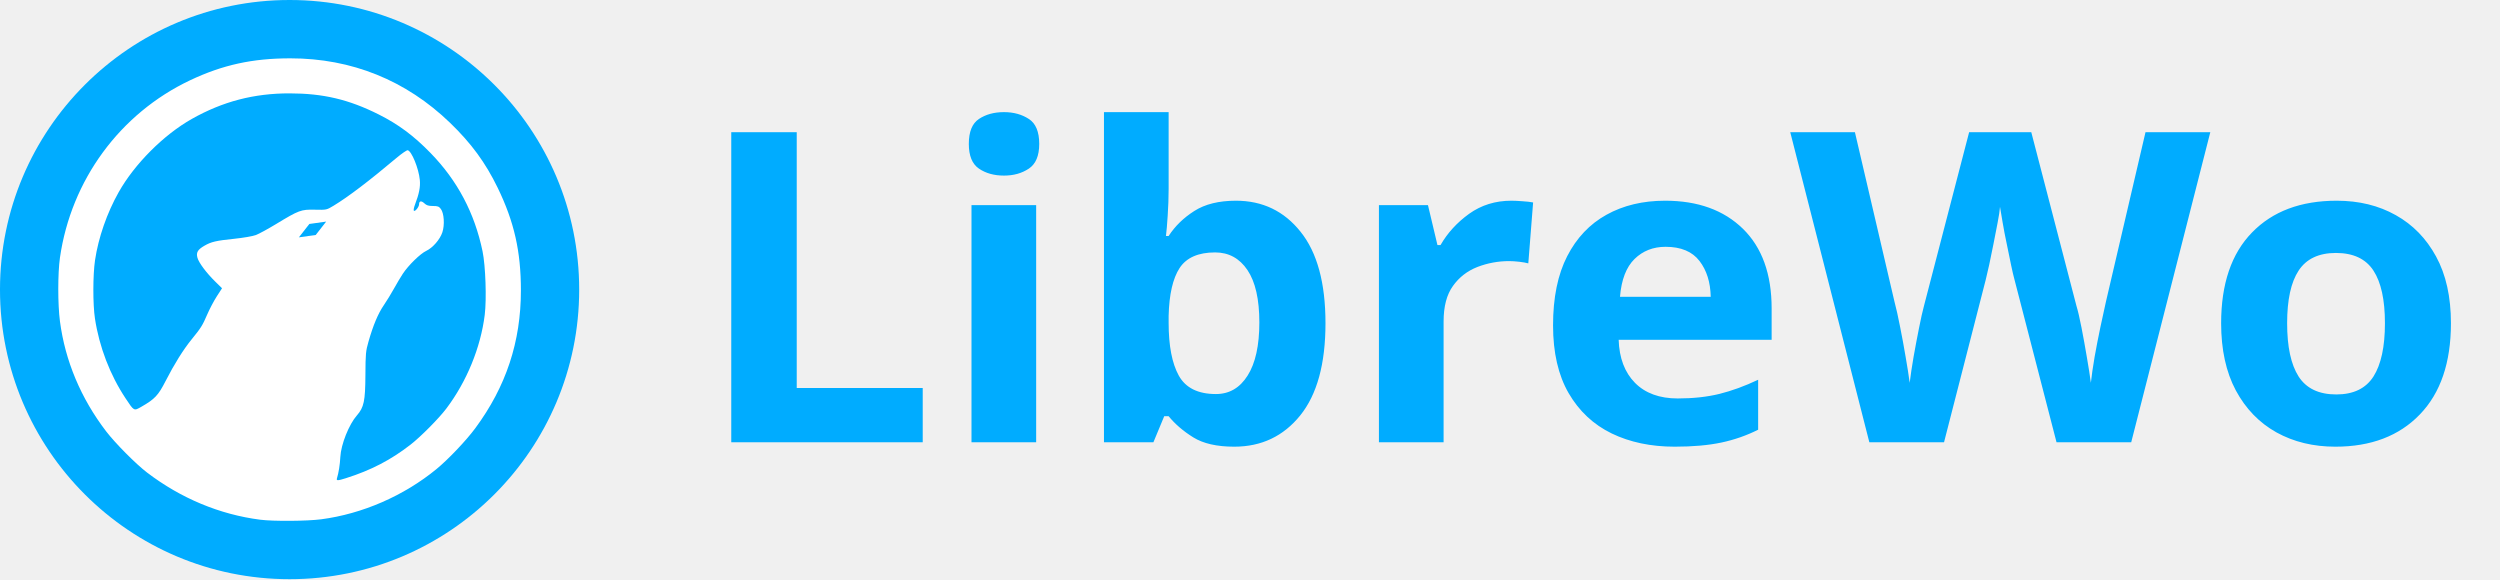
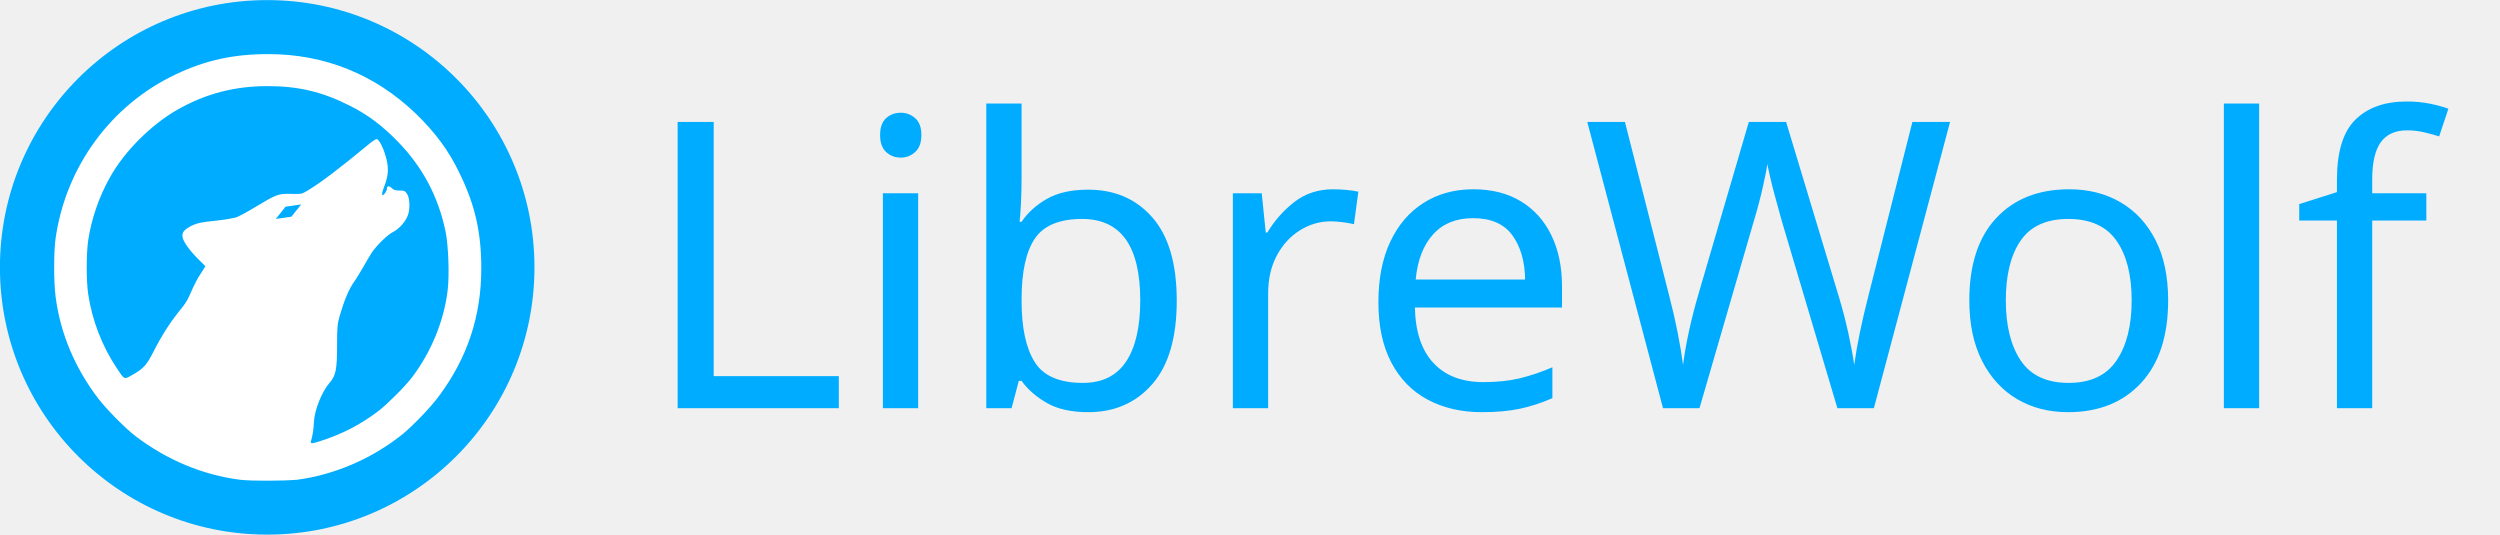
- <svg xmlns="http://www.w3.org/2000/svg" width="292.365mm" height="67.733mm" viewBox="0 0 292.365 67.733" version="1.1" id="svg8">
-   <defs id="defs2" />
+ <svg xmlns="http://www.w3.org/2000/svg" version="1.1" id="svg8" x="0px" y="0px" viewBox="0 0 898 192" style="enable-background:new 0 0 898 192;" xml:space="preserve">
+   <style type="text/css">
+ 	.st0{fill:#00ACFF;}
+ 	.st1{fill:#FFFFFF;}
+ 	.st2{font-family:'Arial-BoldMT';}
+ 	.st3{font-size:144px;}
+ </style>
  <g id="layer1" transform="translate(-141.2163,-244.8167)">
    <g id="g898" transform="translate(-5.605984,116.3505)">
-       <ellipse ry="33.867" rx="33.867" cy="162.333" cx="180.689" id="path875" style="fill:#00acff;fill-opacity:1;stroke:none;stroke-width:0.535;stroke-miterlimit:4;stroke-dasharray:none" />
-       <path id="path847" d="m 177.259,189.245 c -4.744,-0.609 -9.282,-2.5 -13.242,-5.519 -1.292,-0.985 -3.715,-3.424 -4.773,-4.804 -2.962,-3.865 -4.804,-8.251 -5.412,-12.887 -0.26,-1.985 -0.259,-5.633 0.003,-7.447 1.308,-9.068 7.015,-16.845 15.209,-20.729 3.812,-1.806 7.3,-2.571 11.731,-2.571 7.166,0 13.527,2.567 18.681,7.541 2.483,2.396 4.148,4.668 5.574,7.607 1.929,3.975 2.71,7.433 2.71,11.995 0,6.006 -1.734,11.244 -5.337,16.117 -1.071,1.448 -3.162,3.647 -4.549,4.785 -3.807,3.12 -8.659,5.232 -13.473,5.863 -1.664,0.218 -5.593,0.245 -7.121,0.049 z m 10.041,-4.865 c 2.898,-0.914 5.26,-2.141 7.541,-3.92 1.212,-0.946 3.308,-3.061 4.187,-4.227 2.383,-3.162 4.005,-7.122 4.482,-10.946 0.23,-1.842 0.096,-5.738 -0.255,-7.43 -0.929,-4.48 -2.932,-8.265 -6.086,-11.503 -1.967,-2.019 -3.757,-3.35 -6.06,-4.505 -3.495,-1.752 -6.49,-2.46 -10.423,-2.464 -4.164,-0.004 -7.815,0.95 -11.429,2.988 -3.29,1.855 -6.691,5.26 -8.553,8.563 -1.372,2.433 -2.376,5.32 -2.768,7.959 -0.257,1.73 -0.262,5.165 -0.01,6.821 0.504,3.315 1.761,6.591 3.584,9.339 0.995,1.501 0.964,1.484 1.842,0.982 1.571,-0.899 1.98,-1.333 2.836,-3.01 1.001,-1.96 2.07,-3.674 3.037,-4.863 1.116,-1.373 1.269,-1.618 1.829,-2.915 0.282,-0.652 0.787,-1.611 1.123,-2.129 l 0.611,-0.943 -0.79,-0.777 c -1.05,-1.032 -1.923,-2.202 -2.087,-2.796 -0.168,-0.608 0.03,-0.947 0.819,-1.402 0.797,-0.461 1.368,-0.593 3.499,-0.812 1.038,-0.107 2.164,-0.302 2.519,-0.437 0.353,-0.134 1.408,-0.708 2.344,-1.276 2.703,-1.639 2.932,-1.723 4.552,-1.688 1.369,0.03 1.371,0.029 2.183,-0.461 1.701,-1.028 4.143,-2.883 7.357,-5.587 0.616,-0.519 1.21,-0.926 1.319,-0.905 0.455,0.088 1.29,2.136 1.416,3.476 0.077,0.812 -0.08,1.615 -0.562,2.873 -0.131,0.343 -0.192,0.67 -0.135,0.728 0.138,0.137 0.611,-0.454 0.611,-0.763 0,-0.394 0.261,-0.439 0.616,-0.106 0.258,0.242 0.481,0.312 1,0.312 0.567,0 0.707,0.053 0.929,0.348 0.376,0.501 0.464,1.867 0.176,2.732 -0.28,0.842 -1.125,1.813 -1.892,2.173 -0.686,0.323 -2.076,1.679 -2.726,2.662 -0.249,0.376 -0.716,1.16 -1.037,1.742 -0.321,0.582 -0.861,1.462 -1.198,1.954 -0.664,0.97 -1.233,2.322 -1.782,4.238 -0.323,1.125 -0.35,1.418 -0.363,3.928 -0.016,3.032 -0.173,3.776 -0.993,4.709 -0.932,1.061 -1.862,3.392 -1.94,4.861 -0.049,0.928 -0.192,1.832 -0.395,2.501 -0.089,0.295 0.077,0.291 1.072,-0.022 z" style="fill:#ffffff;stroke-width:0.132" />
-       <path transform="matrix(0.2320312,0.4018899,-0.9939296,0.5738455,350.9349,48.45608)" d="m 18.854,174.592 -1.604,-1.604 1.604,-1.604 1.604,1.604 z" id="path814" style="fill:#00acff;fill-opacity:1;stroke:none;stroke-width:1.5;stroke-miterlimit:4;stroke-dasharray:none" />
+       <ellipse id="path875" class="st0" cx="242.8" cy="224.5" rx="96" ry="96" />
+       <path id="path847" class="st1" d="M233.1,300.8c-13.4-1.7-26.3-7.1-37.5-15.6    c-3.7-2.8-10.5-9.7-13.5-13.6c-8.4-11-13.6-23.4-15.3-36.5c-0.7-5.6-0.7-16,0-21.1c3.7-25.7,19.9-47.8,43.1-58.8    c10.8-5.1,20.7-7.3,33.3-7.3c20.3,0,38.3,7.3,53,21.4c7,6.8,11.8,13.2,15.8,21.6c5.5,11.3,7.7,21.1,7.7,34    c0,17-4.9,31.9-15.1,45.7c-3,4.1-9,10.3-12.9,13.6c-10.8,8.8-24.5,14.8-38.2,16.6C248.6,301.2,237.4,301.3,233.1,300.8    L233.1,300.8z M261.6,287c8.2-2.6,14.9-6.1,21.4-11.1c3.4-2.7,9.4-8.7,11.9-12c6.8-9,11.4-20.2,12.7-31c0.7-5.2,0.3-16.3-0.7-21.1    c-2.6-12.7-8.3-23.4-17.3-32.6c-5.6-5.7-10.6-9.5-17.2-12.8c-9.9-5-18.4-7-29.5-7c-11.8,0-22.2,2.7-32.4,8.5    c-9.3,5.3-19,14.9-24.2,24.3c-3.9,6.9-6.7,15.1-7.8,22.6c-0.7,4.9-0.7,14.6,0,19.3c1.4,9.4,5,18.7,10.2,26.5    c2.8,4.3,2.7,4.2,5.2,2.8c4.5-2.5,5.6-3.8,8-8.5c2.8-5.6,5.9-10.4,8.6-13.8c3.2-3.9,3.6-4.6,5.2-8.3c0.8-1.8,2.2-4.6,3.2-6    l1.7-2.7l-2.2-2.2c-3-2.9-5.5-6.2-5.9-7.9c-0.5-1.7,0.1-2.7,2.3-4c2.3-1.3,3.9-1.7,9.9-2.3c2.9-0.3,6.1-0.9,7.1-1.2    c1-0.4,4-2,6.6-3.6c7.7-4.6,8.3-4.9,12.9-4.8c3.9,0.1,3.9,0.1,6.2-1.3c4.8-2.9,11.7-8.2,20.9-15.8c1.7-1.5,3.4-2.6,3.7-2.6    c1.3,0.2,3.7,6.1,4,9.9c0.2,2.3-0.2,4.6-1.6,8.1c-0.4,1-0.5,1.9-0.4,2.1c0.4,0.4,1.7-1.3,1.7-2.2c0-1.1,0.7-1.2,1.7-0.3    c0.7,0.7,1.4,0.9,2.8,0.9c1.6,0,2,0.1,2.6,1c1.1,1.4,1.3,5.3,0.5,7.7c-0.8,2.4-3.2,5.1-5.4,6.2c-1.9,0.9-5.9,4.8-7.7,7.5    c-0.7,1.1-2,3.3-2.9,4.9c-0.9,1.6-2.4,4.1-3.4,5.5c-1.9,2.7-3.5,6.6-5.1,12c-0.9,3.2-1,4-1,11.1c0,8.6-0.5,10.7-2.8,13.3    c-2.6,3-5.3,9.6-5.5,13.8c-0.1,2.6-0.5,5.2-1.1,7.1C258.3,287.9,258.7,287.9,261.6,287L261.6,287z" />
+       <path id="path814" class="st0" d="    M245.9,207.1l3.5-4.4l5.6-0.8l-3.5,4.4L245.9,207.1z" />
    </g>
-     <text xml:space="preserve" style="font-style:normal;font-weight:normal;font-size:10.583px;line-height:1.25;font-family:sans-serif;letter-spacing:0px;word-spacing:0px;fill:#000000;fill-opacity:1;stroke:none;stroke-width:0.265" x="208.95" y="296.54" id="text819">
-       <tspan x="208.95" y="296.54" style="font-style:normal;font-variant:normal;font-weight:bold;font-stretch:normal;font-size:50.8px;font-family:Rajdhani;-inkscape-font-specification:'Rajdhani Bold';fill:#00acff;fill-opacity:1;stroke-width:0.265" id="tspan853"> LibreWolf  </tspan>
-     </text>
-     <flowRoot xml:space="preserve" id="flowRoot826" style="font-style:normal;font-weight:normal;font-size:40px;line-height:1.25;font-family:sans-serif;letter-spacing:0px;word-spacing:0px;fill:#000000;fill-opacity:1;stroke:none" transform="matrix(0.2645833,0,0,0.2645833,208.9496,260.8272)">
-       <flowRegion id="flowRegion828">
-         <rect id="rect830" width="180" height="148.571" x="-325.714" y="-259.31" />
-       </flowRegion>
-       <flowPara id="flowPara832" />
-     </flowRoot>
+     <text transform="matrix(1 0 0 1 333.2153 391.4319)" class="st0 st2 st3"> LibreWolf  </text>
+     <g id="flowRoot826" transform="matrix(0.2645833,0,0,0.2645833,208.9496,260.8272)">
+ 	</g>
  </g>
</svg>
